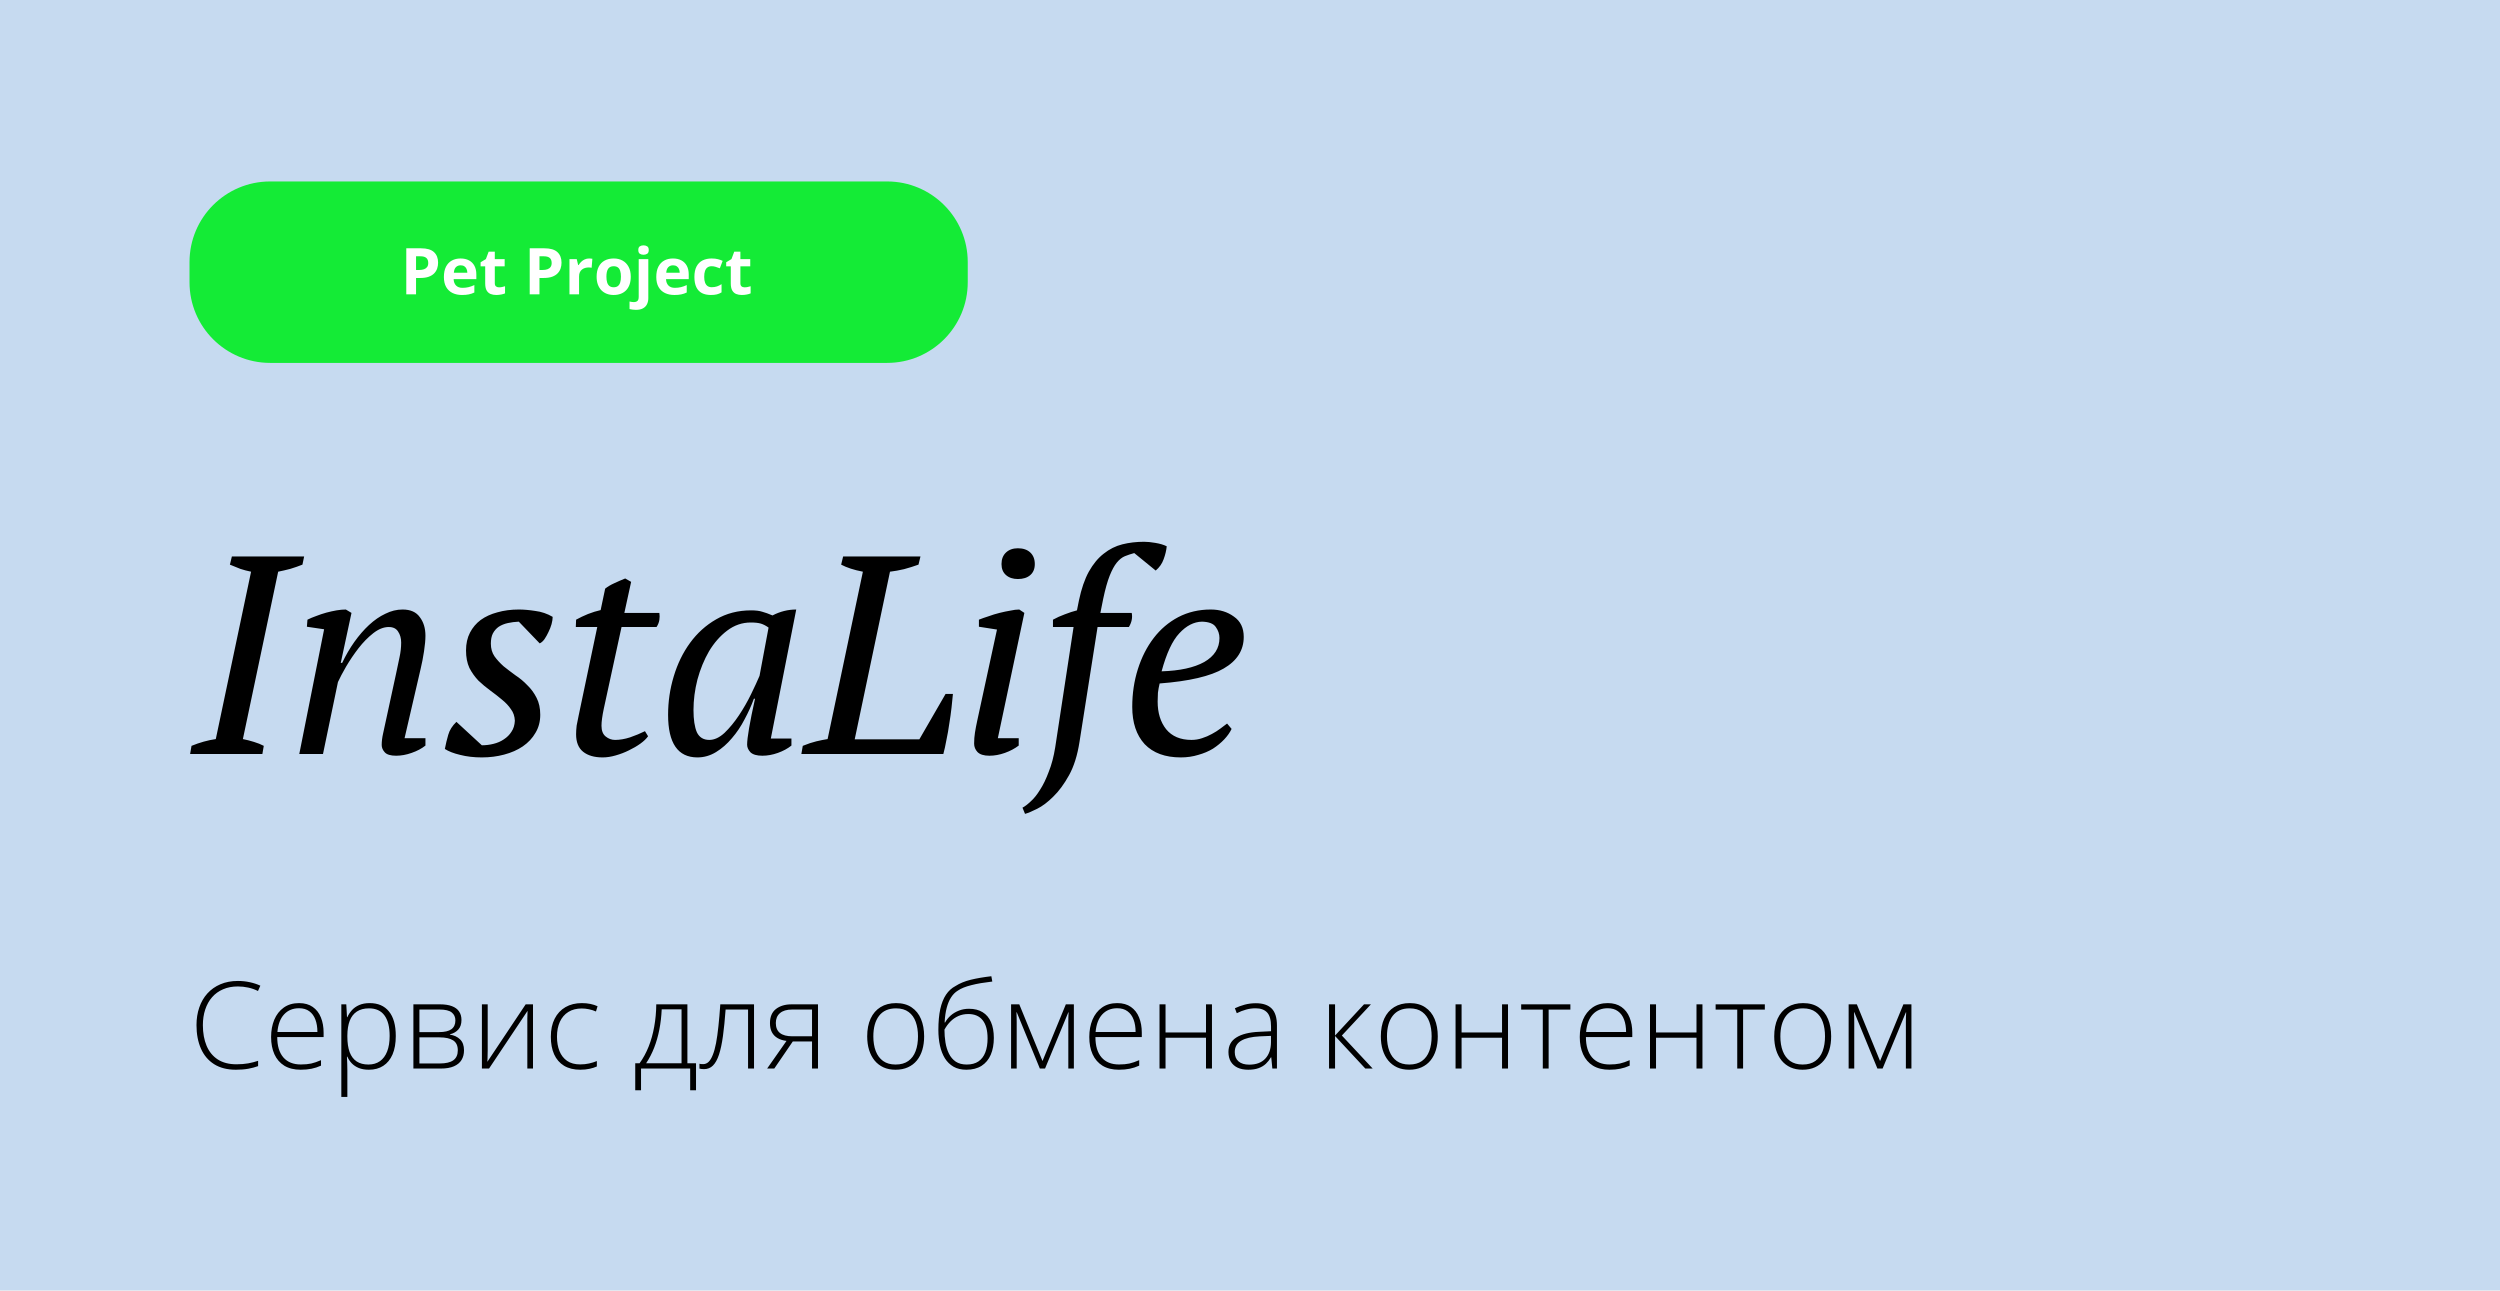
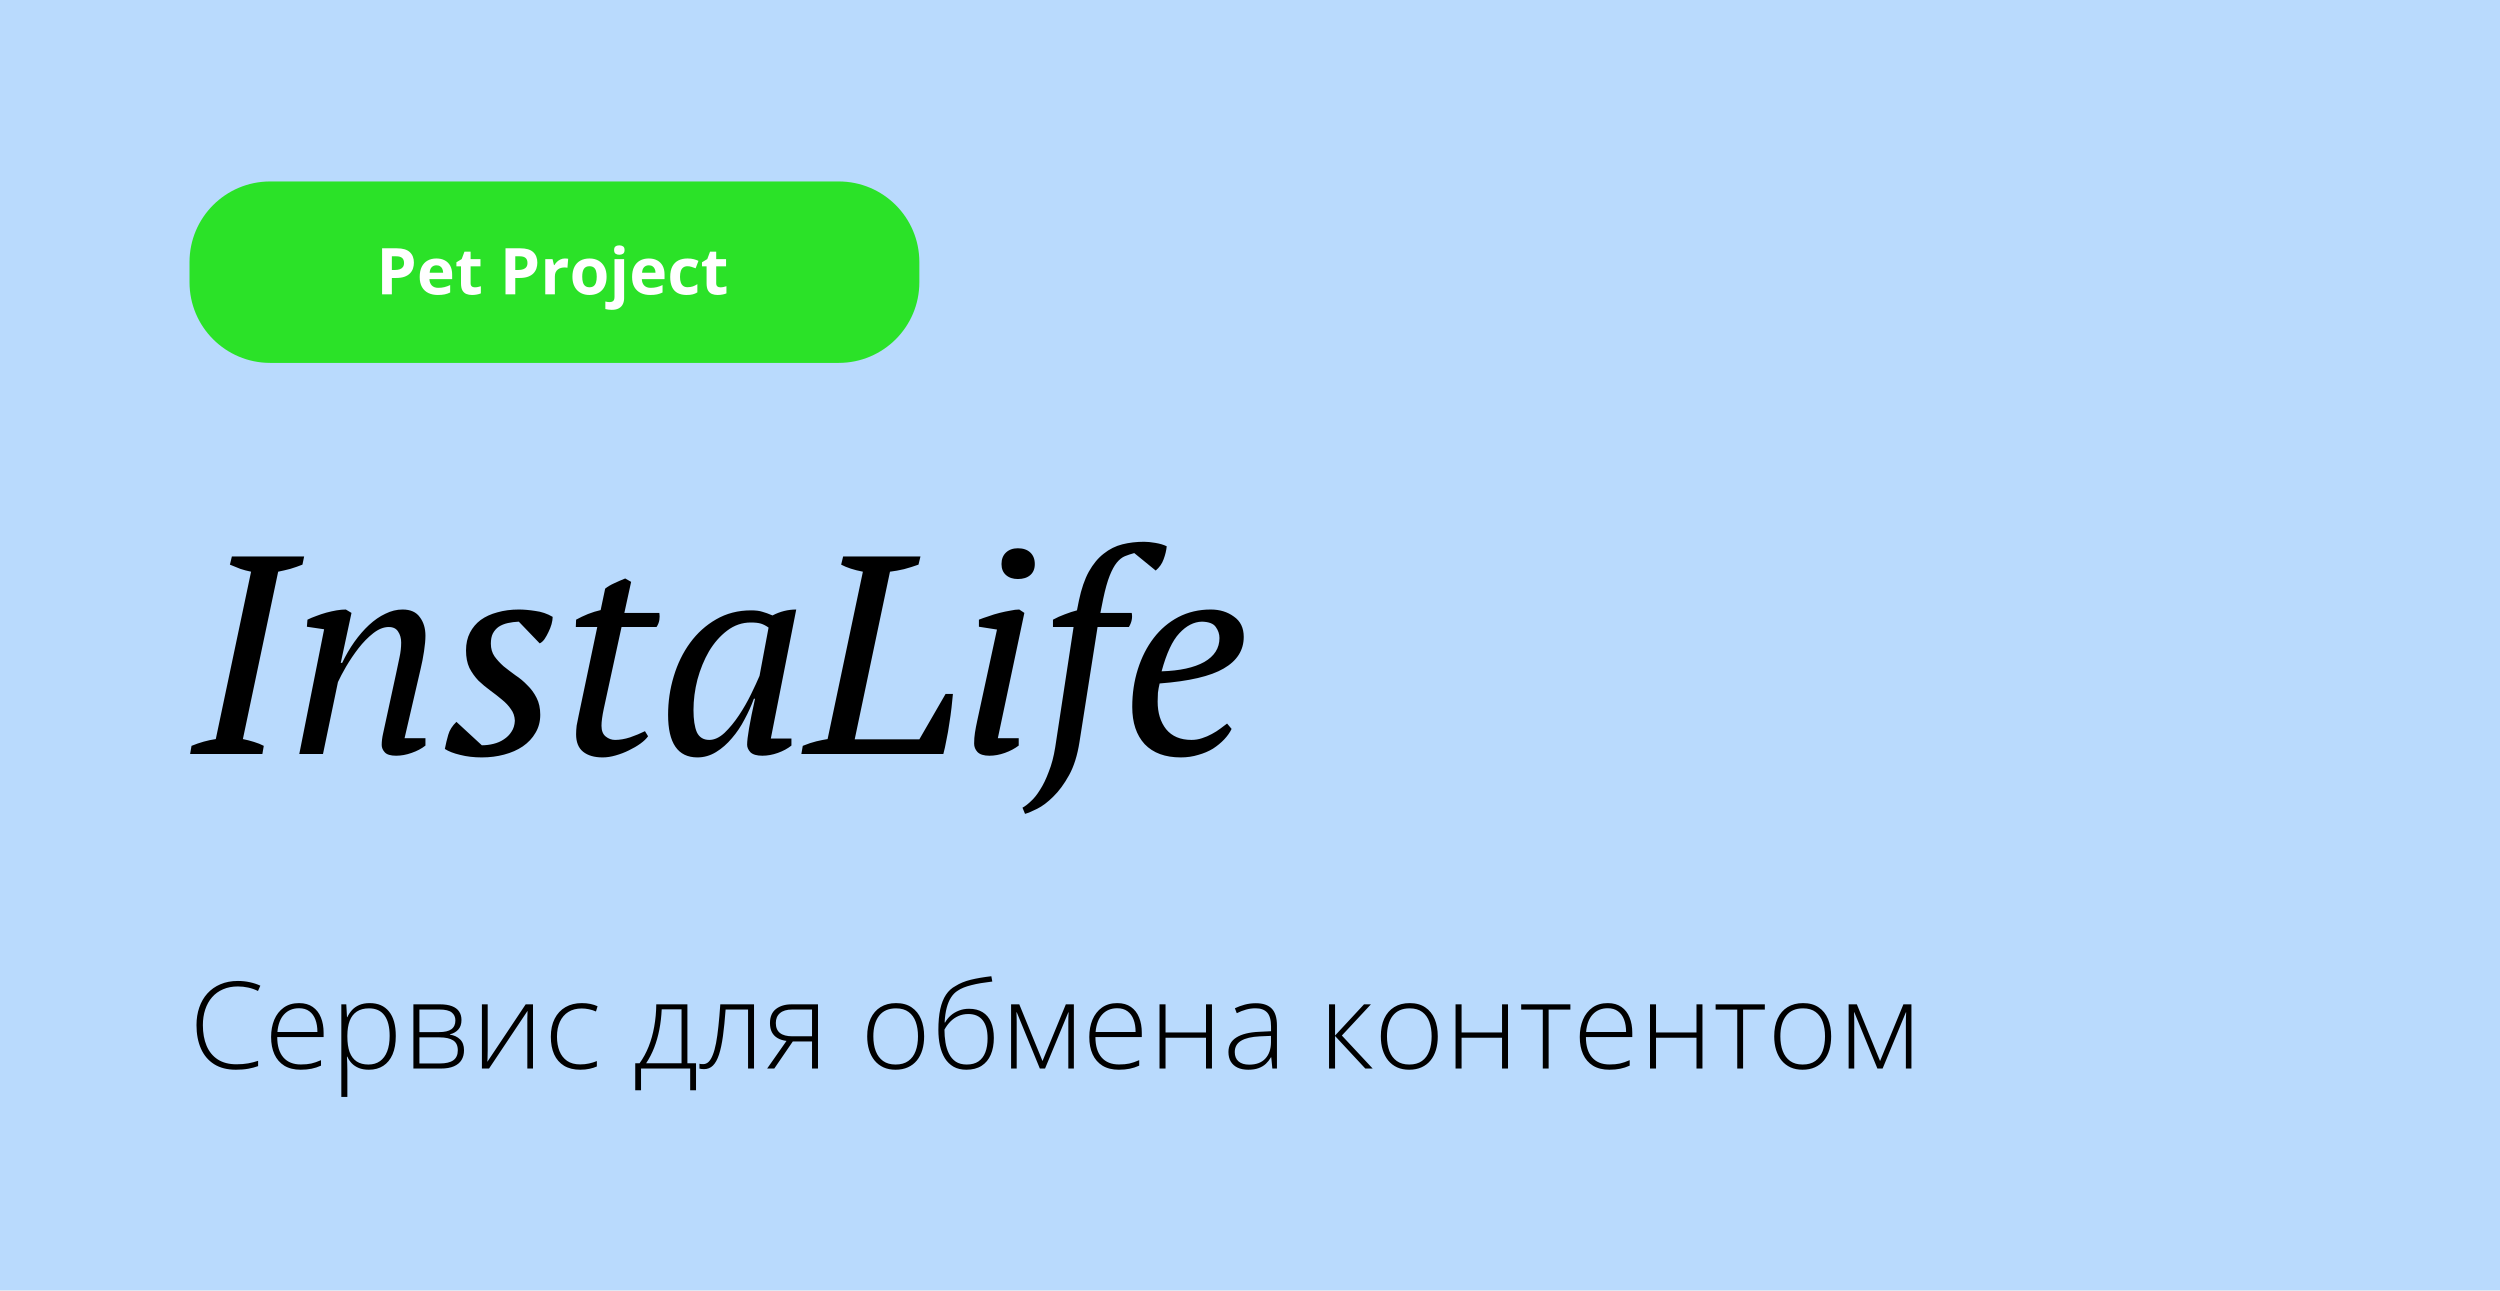
<svg xmlns="http://www.w3.org/2000/svg" width="620" height="320" viewBox="0 0 620 320" fill="none">
-   <rect width="620" height="320" fill="#4094EF" fill-opacity="0.24" />
+   <rect width="620" height="320" fill="#B9DAFD" />
  <path d="M65.066 187H47.146L47.496 184.97C49.549 184.13 51.556 183.57 53.516 183.29L62.266 141.78C61.333 141.593 60.446 141.36 59.606 141.08C58.766 140.753 57.903 140.403 57.016 140.03L57.506 138H75.426L75.006 140.03C74.073 140.403 73.069 140.753 71.996 141.08C70.922 141.36 69.919 141.593 68.986 141.78L60.236 183.29C61.169 183.477 62.079 183.71 62.966 183.99C63.899 184.27 64.716 184.597 65.416 184.97L65.066 187ZM98.23 167.05C98.557 165.603 98.837 164.273 99.07 163.06C99.35 161.8 99.49 160.563 99.49 159.35C99.49 158.277 99.233 157.367 98.72 156.62C98.253 155.873 97.483 155.5 96.41 155.5C95.15 155.5 93.867 156.013 92.56 157.04C91.253 158.067 90.04 159.303 88.92 160.75C87.8 162.197 86.773 163.713 85.84 165.3C84.953 166.84 84.277 168.123 83.81 169.15L80.1 187H74.22L80.38 156.06L76.11 155.43L76.25 153.68C76.903 153.353 77.627 153.05 78.42 152.77C79.26 152.443 80.1 152.163 80.94 151.93C81.827 151.697 82.667 151.51 83.46 151.37C84.3 151.23 85.07 151.16 85.77 151.16L87.17 152L84.51 164.39H84.86C85.747 162.523 86.75 160.797 87.87 159.21C89.037 157.577 90.25 156.177 91.51 155.01C92.817 153.797 94.17 152.863 95.57 152.21C96.97 151.51 98.393 151.16 99.84 151.16C101.8 151.16 103.223 151.79 104.11 153.05C105.043 154.263 105.51 155.803 105.51 157.67C105.51 158.697 105.393 159.98 105.16 161.52C104.927 163.06 104.647 164.507 104.32 165.86L100.33 183.08H105.51V184.9C104.577 185.647 103.433 186.253 102.08 186.72C100.773 187.187 99.49 187.42 98.23 187.42C96.877 187.42 95.943 187.14 95.43 186.58C94.917 186.02 94.66 185.413 94.66 184.76C94.66 183.873 94.777 182.917 95.01 181.89C95.243 180.817 95.477 179.743 95.71 178.67L98.23 167.05ZM127.683 178.74C127.636 177.62 127.31 176.663 126.703 175.87C126.143 175.03 125.396 174.237 124.463 173.49C123.576 172.743 122.62 171.997 121.593 171.25C120.566 170.503 119.586 169.687 118.653 168.8C117.766 167.867 117.02 166.817 116.413 165.65C115.853 164.437 115.573 162.99 115.573 161.31C115.573 159.63 115.9 158.16 116.553 156.9C117.206 155.64 118.093 154.59 119.213 153.75C120.38 152.91 121.756 152.28 123.343 151.86C124.976 151.393 126.75 151.16 128.663 151.16C129.876 151.16 131.23 151.277 132.723 151.51C134.263 151.697 135.71 152.187 137.063 152.98C137.063 153.493 136.97 154.1 136.783 154.8C136.596 155.453 136.34 156.107 136.013 156.76C135.733 157.367 135.406 157.95 135.033 158.51C134.66 159.023 134.263 159.373 133.843 159.56L128.663 154.17C127.683 154.217 126.773 154.333 125.933 154.52C125.093 154.707 124.346 155.01 123.693 155.43C123.086 155.85 122.596 156.41 122.223 157.11C121.896 157.763 121.733 158.603 121.733 159.63C121.733 160.843 122.036 161.893 122.643 162.78C123.25 163.62 123.996 164.437 124.883 165.23C125.816 165.977 126.796 166.723 127.823 167.47C128.896 168.17 129.876 168.987 130.763 169.92C131.696 170.807 132.466 171.857 133.073 173.07C133.68 174.237 133.983 175.637 133.983 177.27C133.983 178.95 133.586 180.443 132.793 181.75C132.046 183.057 130.996 184.177 129.643 185.11C128.336 185.997 126.796 186.673 125.023 187.14C123.296 187.607 121.453 187.84 119.493 187.84C117.533 187.84 115.736 187.63 114.103 187.21C112.516 186.837 111.256 186.347 110.323 185.74C110.556 184.527 110.836 183.36 111.163 182.24C111.49 181.073 112.166 180 113.193 179.02L119.493 184.83C120.473 184.83 121.43 184.713 122.363 184.48C123.343 184.247 124.206 183.873 124.953 183.36C125.746 182.847 126.376 182.217 126.843 181.47C127.356 180.723 127.636 179.813 127.683 178.74ZM142.871 153.68C143.804 153.167 144.784 152.7 145.811 152.28C146.884 151.86 147.934 151.533 148.961 151.3L150.081 145.98C150.734 145.467 151.481 145.023 152.321 144.65C153.207 144.23 154.117 143.833 155.051 143.46L156.521 144.3L154.841 152H163.521C163.614 152.56 163.614 153.143 163.521 153.75C163.427 154.357 163.194 154.94 162.821 155.5H154.141L149.731 175.8C149.544 176.687 149.404 177.48 149.311 178.18C149.217 178.833 149.171 179.44 149.171 180C149.171 181.213 149.521 182.1 150.221 182.66C150.921 183.22 151.691 183.5 152.531 183.5C153.697 183.5 154.934 183.29 156.241 182.87C157.594 182.403 158.831 181.89 159.951 181.33L160.721 182.59C160.301 183.197 159.671 183.803 158.831 184.41C157.991 185.017 157.034 185.577 155.961 186.09C154.934 186.603 153.837 187.023 152.671 187.35C151.551 187.677 150.477 187.84 149.451 187.84C147.397 187.84 145.787 187.373 144.621 186.44C143.454 185.507 142.871 184.06 142.871 182.1C142.871 181.447 142.917 180.723 143.011 179.93C143.151 179.137 143.314 178.32 143.501 177.48L148.121 155.5H142.801L142.871 153.68ZM175.905 183.5C177.165 183.5 178.425 182.917 179.685 181.75C180.945 180.537 182.135 179.09 183.255 177.41C184.375 175.73 185.378 173.98 186.265 172.16C187.151 170.34 187.851 168.823 188.365 167.61L190.605 155.64C189.951 155.173 189.321 154.847 188.715 154.66C188.108 154.473 187.268 154.38 186.195 154.38C184.048 154.38 182.088 155.057 180.315 156.41C178.588 157.717 177.095 159.42 175.835 161.52C174.621 163.62 173.665 165.953 172.965 168.52C172.311 171.087 171.985 173.607 171.985 176.08C171.985 178.46 172.265 180.303 172.825 181.61C173.431 182.87 174.458 183.5 175.905 183.5ZM186.965 173.28C186.358 174.96 185.588 176.663 184.655 178.39C183.768 180.117 182.718 181.68 181.505 183.08C180.338 184.48 179.031 185.623 177.585 186.51C176.138 187.397 174.598 187.84 172.965 187.84C168.111 187.84 165.685 184.317 165.685 177.27C165.685 174.003 166.151 170.83 167.085 167.75C168.018 164.623 169.371 161.847 171.145 159.42C172.918 156.993 175.065 155.057 177.585 153.61C180.151 152.117 183.045 151.37 186.265 151.37C187.431 151.37 188.365 151.487 189.065 151.72C189.765 151.907 190.605 152.21 191.585 152.63C193.451 151.65 195.411 151.16 197.465 151.16L191.165 183.15H196.275V184.9C195.341 185.647 194.221 186.253 192.915 186.72C191.608 187.187 190.325 187.42 189.065 187.42C187.711 187.42 186.731 187.14 186.125 186.58C185.565 185.973 185.285 185.343 185.285 184.69C185.285 183.85 185.448 182.473 185.775 180.56C186.101 178.647 186.591 176.22 187.245 173.28H186.965ZM209.096 138H228.276L227.786 140.03C226.619 140.45 225.429 140.823 224.216 141.15C223.049 141.43 221.882 141.64 220.716 141.78L211.966 183.36H227.996L234.506 172.09H236.326C236.232 173.07 236.116 174.213 235.976 175.52C235.836 176.78 235.649 178.11 235.416 179.51C235.229 180.863 234.996 182.193 234.716 183.5C234.482 184.807 234.226 185.973 233.946 187H198.736L199.086 184.97C200.346 184.457 201.466 184.083 202.446 183.85C203.426 183.617 204.359 183.43 205.246 183.29L213.996 141.78C211.802 141.36 210.006 140.777 208.606 140.03L209.096 138ZM242.772 155.43V153.68C243.472 153.4 244.265 153.12 245.152 152.84C246.038 152.513 246.948 152.233 247.882 152C248.815 151.767 249.702 151.58 250.542 151.44C251.382 151.253 252.128 151.16 252.782 151.16L254.042 152L247.462 183.08H252.642V184.9C251.662 185.647 250.518 186.253 249.212 186.72C247.905 187.187 246.622 187.42 245.362 187.42C244.008 187.42 243.028 187.117 242.422 186.51C241.862 185.903 241.582 185.203 241.582 184.41C241.582 183.477 241.652 182.567 241.792 181.68C241.932 180.793 242.118 179.813 242.352 178.74L247.252 156.13L242.772 155.43ZM248.372 139.89C248.372 138.677 248.745 137.72 249.492 137.02C250.238 136.32 251.218 135.97 252.432 135.97C253.738 135.97 254.765 136.32 255.512 137.02C256.258 137.72 256.632 138.677 256.632 139.89C256.632 141.057 256.258 141.967 255.512 142.62C254.765 143.273 253.738 143.6 252.432 143.6C251.218 143.6 250.238 143.273 249.492 142.62C248.745 141.967 248.372 141.057 248.372 139.89ZM266.246 155.5H261.136V153.68C262.069 153.167 263.049 152.723 264.076 152.35C265.149 151.93 266.152 151.603 267.086 151.37L267.576 148.92C268.182 146.027 268.999 143.647 270.026 141.78C271.099 139.867 272.336 138.373 273.736 137.3C275.136 136.18 276.676 135.41 278.356 134.99C280.036 134.57 281.832 134.36 283.746 134.36C284.539 134.36 285.472 134.453 286.546 134.64C287.666 134.827 288.599 135.107 289.346 135.48C289.252 136.507 288.996 137.58 288.576 138.7C288.202 139.773 287.549 140.707 286.616 141.5L281.296 137.16C280.456 137.393 279.686 137.65 278.986 137.93C278.286 138.21 277.609 138.747 276.956 139.54C276.349 140.287 275.766 141.36 275.206 142.76C274.646 144.16 274.109 146.073 273.596 148.5L272.896 152H280.666C280.899 153.167 280.666 154.333 279.966 155.5H272.196L267.716 183.99C267.202 187.303 266.339 190.057 265.126 192.25C263.912 194.443 262.606 196.217 261.206 197.57C259.852 198.923 258.522 199.927 257.216 200.58C255.909 201.233 254.906 201.653 254.206 201.84L253.576 200.3C254.136 200.02 254.812 199.507 255.606 198.76C256.399 198.06 257.169 197.103 257.916 195.89C258.709 194.677 259.432 193.183 260.086 191.41C260.786 189.683 261.322 187.653 261.696 185.32L266.246 155.5ZM305.437 180.77C305.017 181.657 304.41 182.52 303.617 183.36C302.824 184.2 301.89 184.97 300.817 185.67C299.744 186.323 298.53 186.837 297.177 187.21C295.824 187.63 294.377 187.84 292.837 187.84C288.964 187.84 285.977 186.743 283.877 184.55C281.824 182.31 280.797 179.23 280.797 175.31C280.797 171.997 281.264 168.87 282.197 165.93C283.13 162.99 284.437 160.423 286.117 158.23C287.797 156.037 289.827 154.31 292.207 153.05C294.634 151.79 297.317 151.16 300.257 151.16C302.497 151.16 304.41 151.743 305.997 152.91C307.63 154.03 308.447 155.71 308.447 157.95C308.447 161.263 306.79 163.877 303.477 165.79C300.21 167.703 294.914 168.94 287.587 169.5C287.4 170.293 287.26 171.063 287.167 171.81C287.12 172.557 287.097 173.28 287.097 173.98C287.097 176.78 287.797 179.067 289.197 180.84C290.644 182.613 292.744 183.5 295.497 183.5C296.384 183.5 297.247 183.36 298.087 183.08C298.974 182.8 299.79 182.45 300.537 182.03C301.33 181.61 302.03 181.167 302.637 180.7C303.29 180.233 303.85 179.813 304.317 179.44L305.437 180.77ZM298.087 154.17C296.08 154.217 294.214 155.173 292.487 157.04C290.76 158.86 289.29 162.01 288.077 166.49C292.604 166.35 296.127 165.58 298.647 164.18C301.167 162.733 302.427 160.75 302.427 158.23C302.427 157.25 302.124 156.34 301.517 155.5C300.957 154.66 299.814 154.217 298.087 154.17Z" fill="black" />
  <path d="M58.985 244.639C57.618 244.639 56.398 244.873 55.323 245.342C54.249 245.801 53.341 246.455 52.599 247.305C51.856 248.154 51.29 249.17 50.899 250.352C50.509 251.523 50.313 252.817 50.313 254.233C50.313 256.187 50.621 257.896 51.236 259.36C51.852 260.815 52.774 261.943 54.005 262.744C55.245 263.545 56.788 263.945 58.634 263.945C59.708 263.945 60.685 263.867 61.563 263.711C62.442 263.545 63.258 263.335 64.01 263.081V264.399C63.297 264.663 62.491 264.878 61.593 265.044C60.704 265.21 59.669 265.293 58.487 265.293C56.349 265.293 54.552 264.834 53.097 263.916C51.651 262.998 50.562 261.709 49.83 260.049C49.098 258.389 48.731 256.45 48.731 254.233C48.731 252.642 48.961 251.182 49.42 249.854C49.879 248.516 50.548 247.358 51.427 246.382C52.315 245.396 53.395 244.634 54.664 244.097C55.934 243.55 57.379 243.276 59 243.276C60.025 243.276 61.002 243.379 61.93 243.584C62.867 243.779 63.746 244.067 64.566 244.448L63.98 245.767C63.19 245.376 62.379 245.093 61.549 244.917C60.719 244.731 59.864 244.639 58.985 244.639ZM74.176 248.77C75.533 248.77 76.661 249.087 77.56 249.722C78.468 250.356 79.142 251.226 79.581 252.329C80.03 253.433 80.255 254.697 80.255 256.123V257.192H68.756C68.756 259.38 69.259 261.06 70.265 262.231C71.28 263.403 72.731 263.989 74.615 263.989C75.602 263.989 76.456 263.911 77.179 263.755C77.911 263.589 78.722 263.311 79.61 262.92V264.282C78.829 264.634 78.048 264.888 77.267 265.044C76.485 265.21 75.587 265.293 74.571 265.293C72.96 265.293 71.607 264.961 70.514 264.297C69.43 263.623 68.609 262.676 68.053 261.455C67.506 260.234 67.232 258.809 67.232 257.178C67.232 255.586 67.496 254.155 68.023 252.886C68.561 251.616 69.342 250.615 70.367 249.883C71.402 249.141 72.672 248.77 74.176 248.77ZM74.161 250.044C72.638 250.044 71.402 250.552 70.455 251.567C69.518 252.573 68.966 254.028 68.8 255.933H78.717C78.717 254.771 78.551 253.745 78.219 252.856C77.887 251.968 77.384 251.279 76.71 250.791C76.046 250.293 75.196 250.044 74.161 250.044ZM91.695 248.77C93.746 248.77 95.333 249.458 96.456 250.835C97.589 252.212 98.155 254.243 98.155 256.929C98.155 258.726 97.887 260.249 97.35 261.499C96.812 262.739 96.046 263.682 95.05 264.326C94.064 264.971 92.877 265.293 91.49 265.293C90.533 265.293 89.698 265.151 88.985 264.868C88.282 264.575 87.696 264.185 87.228 263.696C86.759 263.198 86.397 262.651 86.144 262.056H86.041C86.07 262.612 86.095 263.193 86.114 263.799C86.134 264.404 86.144 264.976 86.144 265.513V272.046H84.649V249.077H85.88L86.056 252.256H86.144C86.407 251.65 86.778 251.079 87.257 250.542C87.735 250.005 88.341 249.575 89.073 249.253C89.806 248.931 90.68 248.77 91.695 248.77ZM91.505 250.073C90.304 250.073 89.303 250.337 88.502 250.864C87.711 251.382 87.12 252.144 86.73 253.149C86.349 254.146 86.153 255.366 86.144 256.812V257.061C86.144 258.613 86.334 259.907 86.715 260.942C87.106 261.968 87.686 262.734 88.458 263.242C89.239 263.75 90.206 264.004 91.358 264.004C92.491 264.004 93.448 263.726 94.23 263.169C95.011 262.612 95.606 261.807 96.017 260.752C96.427 259.697 96.632 258.418 96.632 256.914C96.632 254.678 96.202 252.979 95.343 251.816C94.493 250.654 93.214 250.073 91.505 250.073ZM114.444 252.959C114.444 253.965 114.181 254.756 113.653 255.332C113.136 255.908 112.447 256.299 111.588 256.504V256.592C112.633 256.748 113.473 257.144 114.107 257.778C114.752 258.403 115.074 259.302 115.074 260.474C115.074 261.401 114.869 262.202 114.459 262.876C114.049 263.55 113.419 264.072 112.569 264.443C111.729 264.814 110.65 265 109.332 265H102.521V249.077H109.156C110.328 249.077 111.305 249.229 112.086 249.531C112.867 249.824 113.453 250.259 113.844 250.835C114.244 251.401 114.444 252.109 114.444 252.959ZM113.536 260.474C113.536 259.331 113.15 258.511 112.379 258.013C111.607 257.515 110.475 257.266 108.98 257.266H104.015V263.74H109.068C110.562 263.74 111.681 263.477 112.423 262.949C113.165 262.412 113.536 261.587 113.536 260.474ZM112.936 253.076C112.936 252.236 112.638 251.577 112.042 251.099C111.446 250.61 110.436 250.366 109.01 250.366H104.015V255.962H108.863C110.27 255.962 111.3 255.723 111.954 255.244C112.608 254.756 112.936 254.033 112.936 253.076ZM120.948 249.077V260.518C120.948 260.742 120.943 260.972 120.934 261.206C120.934 261.44 120.929 261.68 120.919 261.924C120.919 262.168 120.914 262.407 120.904 262.642C120.895 262.876 120.88 263.105 120.86 263.33L130.367 249.077H132.184V265H130.777V253.457C130.777 253.164 130.777 252.861 130.777 252.549C130.787 252.227 130.797 251.909 130.807 251.597C130.816 251.274 130.826 250.972 130.836 250.688L121.285 265H119.513V249.077H120.948ZM143.902 265.293C142.32 265.293 140.982 264.966 139.889 264.312C138.805 263.647 137.984 262.705 137.428 261.484C136.881 260.254 136.607 258.799 136.607 257.119C136.607 255.371 136.925 253.877 137.56 252.637C138.194 251.387 139.088 250.43 140.24 249.766C141.393 249.102 142.745 248.77 144.298 248.77C145.06 248.77 145.768 248.838 146.422 248.975C147.076 249.111 147.667 249.302 148.194 249.546L147.799 250.85C147.252 250.605 146.671 250.42 146.056 250.293C145.44 250.166 144.85 250.103 144.283 250.103C142.975 250.103 141.861 250.391 140.943 250.967C140.035 251.533 139.337 252.344 138.849 253.398C138.37 254.443 138.131 255.679 138.131 257.104C138.131 258.442 138.336 259.629 138.746 260.664C139.156 261.689 139.786 262.5 140.636 263.096C141.485 263.682 142.574 263.975 143.902 263.975C144.674 263.975 145.406 263.896 146.1 263.74C146.803 263.584 147.442 263.384 148.019 263.14V264.487C147.501 264.722 146.9 264.912 146.217 265.059C145.543 265.215 144.771 265.293 143.902 265.293ZM170.475 249.077V263.696H172.613V270.391H171.163V265H158.976V270.391H157.54V263.696H158.609C159.508 262.456 160.26 261.074 160.865 259.551C161.471 258.027 161.93 256.387 162.242 254.629C162.564 252.861 162.735 251.011 162.755 249.077H170.475ZM169.024 250.322H164.103C164.024 252.07 163.829 253.745 163.517 255.347C163.204 256.938 162.774 258.438 162.228 259.844C161.681 261.24 161.017 262.524 160.235 263.696H169.024V250.322ZM186.998 265H185.519V250.366H179.952C179.767 252.876 179.547 255.063 179.293 256.929C179.039 258.784 178.712 260.322 178.312 261.543C177.911 262.754 177.413 263.657 176.817 264.253C176.222 264.849 175.484 265.146 174.605 265.146C174.352 265.146 174.127 265.132 173.932 265.103C173.736 265.083 173.58 265.054 173.463 265.015V263.813C173.58 263.843 173.712 263.867 173.858 263.887C174.005 263.896 174.186 263.901 174.4 263.901C174.898 263.901 175.343 263.716 175.733 263.345C176.124 262.964 176.471 262.388 176.773 261.616C177.086 260.845 177.354 259.873 177.579 258.701C177.804 257.52 177.999 256.128 178.165 254.526C178.341 252.925 178.497 251.108 178.634 249.077H186.998V265ZM192.022 265H190.25L195.055 258.145C194.186 258.037 193.443 257.803 192.828 257.441C192.213 257.08 191.744 256.592 191.422 255.977C191.109 255.361 190.953 254.614 190.953 253.735C190.953 252.173 191.446 251.006 192.433 250.234C193.429 249.463 194.713 249.077 196.285 249.077H202.862V265H201.383V258.291H196.607L192.022 265ZM192.403 253.706C192.403 254.81 192.745 255.635 193.429 256.182C194.112 256.729 195.143 257.002 196.52 257.002H201.383V250.366H196.446C195.118 250.366 194.112 250.664 193.429 251.26C192.745 251.846 192.403 252.661 192.403 253.706ZM229.186 257.017C229.186 258.247 229.034 259.37 228.731 260.386C228.429 261.392 227.979 262.261 227.384 262.993C226.788 263.726 226.046 264.292 225.157 264.692C224.278 265.093 223.253 265.293 222.081 265.293C220.968 265.293 219.977 265.098 219.107 264.707C218.238 264.307 217.501 263.74 216.896 263.008C216.3 262.275 215.846 261.406 215.533 260.4C215.221 259.385 215.064 258.257 215.064 257.017C215.064 255.308 215.348 253.838 215.914 252.607C216.49 251.367 217.311 250.42 218.375 249.766C219.449 249.102 220.733 248.77 222.228 248.77C223.771 248.77 225.055 249.121 226.08 249.824C227.115 250.518 227.892 251.484 228.409 252.725C228.927 253.965 229.186 255.396 229.186 257.017ZM216.588 257.017C216.588 258.413 216.788 259.634 217.188 260.679C217.589 261.724 218.194 262.539 219.005 263.125C219.825 263.711 220.86 264.004 222.11 264.004C223.39 264.004 224.439 263.711 225.26 263.125C226.08 262.539 226.686 261.719 227.076 260.664C227.467 259.609 227.662 258.394 227.662 257.017C227.662 255.679 227.477 254.487 227.105 253.442C226.734 252.397 226.148 251.577 225.348 250.981C224.547 250.376 223.502 250.073 222.213 250.073C220.367 250.073 218.966 250.688 218.009 251.919C217.062 253.149 216.588 254.849 216.588 257.017ZM232.716 255.435C232.716 253.433 232.872 251.709 233.185 250.264C233.507 248.818 233.98 247.627 234.605 246.689C235.24 245.742 236.026 245.024 236.964 244.536C238.009 243.862 239.264 243.345 240.729 242.983C242.203 242.622 243.912 242.329 245.855 242.104L246.09 243.423C245.074 243.54 244.132 243.672 243.263 243.818C242.403 243.965 241.617 244.131 240.904 244.316C240.191 244.492 239.552 244.692 238.985 244.917C238.429 245.142 237.945 245.396 237.535 245.679C236.891 246.069 236.339 246.621 235.88 247.334C235.421 248.037 235.055 248.906 234.781 249.941C234.508 250.977 234.337 252.188 234.269 253.574H234.386C234.747 252.92 235.216 252.339 235.792 251.831C236.378 251.323 237.052 250.923 237.813 250.63C238.575 250.327 239.41 250.176 240.318 250.176C241.656 250.176 242.779 250.459 243.688 251.025C244.605 251.582 245.299 252.402 245.768 253.486C246.236 254.561 246.471 255.869 246.471 257.412C246.471 258.994 246.217 260.381 245.709 261.572C245.201 262.754 244.439 263.672 243.424 264.326C242.418 264.971 241.158 265.293 239.645 265.293C238.414 265.293 237.359 265.044 236.48 264.546C235.602 264.038 234.884 263.34 234.327 262.451C233.78 261.553 233.375 260.508 233.111 259.316C232.848 258.115 232.716 256.821 232.716 255.435ZM239.762 264.004C240.934 264.004 241.9 263.745 242.662 263.228C243.424 262.7 243.99 261.953 244.361 260.986C244.732 260.01 244.918 258.853 244.918 257.515C244.918 255.532 244.513 254.033 243.702 253.018C242.892 251.992 241.705 251.479 240.143 251.479C239.234 251.479 238.409 251.646 237.667 251.978C236.925 252.31 236.266 252.769 235.689 253.354C235.123 253.931 234.635 254.595 234.225 255.347C234.225 256.431 234.308 257.49 234.474 258.525C234.64 259.551 234.928 260.479 235.338 261.309C235.748 262.139 236.31 262.798 237.022 263.286C237.745 263.765 238.658 264.004 239.762 264.004ZM266.319 249.077V265H264.942V253.545C264.942 253.115 264.947 252.705 264.957 252.314C264.977 251.924 264.996 251.504 265.016 251.055H264.942L259.171 265H257.882L252.154 251.04H252.081C252.101 251.489 252.115 251.914 252.125 252.314C252.135 252.705 252.14 253.145 252.14 253.633V265H250.748V249.077H252.784L258.541 263.14L264.327 249.077H266.319ZM277.086 248.77C278.443 248.77 279.571 249.087 280.47 249.722C281.378 250.356 282.052 251.226 282.491 252.329C282.94 253.433 283.165 254.697 283.165 256.123V257.192H271.666C271.666 259.38 272.169 261.06 273.175 262.231C274.19 263.403 275.641 263.989 277.525 263.989C278.512 263.989 279.366 263.911 280.089 263.755C280.821 263.589 281.632 263.311 282.521 262.92V264.282C281.739 264.634 280.958 264.888 280.177 265.044C279.396 265.21 278.497 265.293 277.481 265.293C275.87 265.293 274.518 264.961 273.424 264.297C272.34 263.623 271.52 262.676 270.963 261.455C270.416 260.234 270.143 258.809 270.143 257.178C270.143 255.586 270.406 254.155 270.934 252.886C271.471 251.616 272.252 250.615 273.277 249.883C274.312 249.141 275.582 248.77 277.086 248.77ZM277.071 250.044C275.548 250.044 274.312 250.552 273.365 251.567C272.428 252.573 271.876 254.028 271.71 255.933H281.627C281.627 254.771 281.461 253.745 281.129 252.856C280.797 251.968 280.294 251.279 279.62 250.791C278.956 250.293 278.106 250.044 277.071 250.044ZM289.054 249.077V256.05H299.088V249.077H300.567V265H299.088V257.354H289.054V265H287.56V249.077H289.054ZM311.451 248.799C313.199 248.799 314.508 249.238 315.377 250.117C316.246 250.996 316.681 252.397 316.681 254.321V265H315.538L315.274 262.217H315.187C314.845 262.812 314.43 263.345 313.941 263.813C313.453 264.272 312.853 264.634 312.14 264.897C311.437 265.161 310.577 265.293 309.562 265.293C308.536 265.293 307.657 265.122 306.925 264.78C306.202 264.438 305.641 263.94 305.24 263.286C304.85 262.632 304.654 261.836 304.654 260.898C304.654 259.316 305.309 258.115 306.617 257.295C307.926 256.465 309.806 255.996 312.257 255.889L315.216 255.742V254.585C315.216 252.954 314.894 251.792 314.249 251.099C313.604 250.405 312.652 250.059 311.393 250.059C310.572 250.059 309.781 250.166 309.02 250.381C308.268 250.586 307.501 250.884 306.72 251.274L306.251 250.044C307.013 249.683 307.828 249.385 308.697 249.15C309.576 248.916 310.494 248.799 311.451 248.799ZM315.201 256.899L312.418 257.017C310.396 257.114 308.858 257.476 307.804 258.101C306.749 258.726 306.222 259.663 306.222 260.913C306.222 261.919 306.534 262.69 307.159 263.228C307.794 263.765 308.673 264.033 309.796 264.033C311.544 264.033 312.877 263.535 313.795 262.539C314.723 261.543 315.191 260.186 315.201 258.467V256.899ZM338.272 249.077H339.986L332.779 256.812L340.426 265H338.595L331.095 256.929V265H329.601V249.077H331.095V256.812L338.272 249.077ZM356.568 257.017C356.568 258.247 356.417 259.37 356.114 260.386C355.812 261.392 355.362 262.261 354.767 262.993C354.171 263.726 353.429 264.292 352.54 264.692C351.661 265.093 350.636 265.293 349.464 265.293C348.351 265.293 347.359 265.098 346.49 264.707C345.621 264.307 344.884 263.74 344.278 263.008C343.683 262.275 343.229 261.406 342.916 260.4C342.604 259.385 342.447 258.257 342.447 257.017C342.447 255.308 342.73 253.838 343.297 252.607C343.873 251.367 344.693 250.42 345.758 249.766C346.832 249.102 348.116 248.77 349.61 248.77C351.153 248.77 352.438 249.121 353.463 249.824C354.498 250.518 355.274 251.484 355.792 252.725C356.31 253.965 356.568 255.396 356.568 257.017ZM343.971 257.017C343.971 258.413 344.171 259.634 344.571 260.679C344.972 261.724 345.577 262.539 346.388 263.125C347.208 263.711 348.243 264.004 349.493 264.004C350.772 264.004 351.822 263.711 352.643 263.125C353.463 262.539 354.068 261.719 354.459 260.664C354.85 259.609 355.045 258.394 355.045 257.017C355.045 255.679 354.859 254.487 354.488 253.442C354.117 252.397 353.531 251.577 352.73 250.981C351.93 250.376 350.885 250.073 349.596 250.073C347.75 250.073 346.349 250.688 345.392 251.919C344.444 253.149 343.971 254.849 343.971 257.017ZM362.472 249.077V256.05H372.506V249.077H373.985V265H372.506V257.354H362.472V265H360.978V249.077H362.472ZM389.454 250.381H384.063V265H382.613V250.381H377.252V249.077H389.454V250.381ZM398.727 248.77C400.084 248.77 401.212 249.087 402.11 249.722C403.019 250.356 403.692 251.226 404.132 252.329C404.581 253.433 404.806 254.697 404.806 256.123V257.192H393.307C393.307 259.38 393.81 261.06 394.815 262.231C395.831 263.403 397.281 263.989 399.166 263.989C400.152 263.989 401.007 263.911 401.729 263.755C402.462 263.589 403.272 263.311 404.161 262.92V264.282C403.38 264.634 402.599 264.888 401.817 265.044C401.036 265.21 400.138 265.293 399.122 265.293C397.511 265.293 396.158 264.961 395.064 264.297C393.98 263.623 393.16 262.676 392.604 261.455C392.057 260.234 391.783 258.809 391.783 257.178C391.783 255.586 392.047 254.155 392.574 252.886C393.111 251.616 393.893 250.615 394.918 249.883C395.953 249.141 397.223 248.77 398.727 248.77ZM398.712 250.044C397.188 250.044 395.953 250.552 395.006 251.567C394.068 252.573 393.517 254.028 393.351 255.933H403.268C403.268 254.771 403.102 253.745 402.77 252.856C402.438 251.968 401.935 251.279 401.261 250.791C400.597 250.293 399.747 250.044 398.712 250.044ZM410.694 249.077V256.05H420.729V249.077H422.208V265H420.729V257.354H410.694V265H409.2V249.077H410.694ZM437.677 250.381H432.286V265H430.836V250.381H425.475V249.077H437.677V250.381ZM454.127 257.017C454.127 258.247 453.976 259.37 453.673 260.386C453.37 261.392 452.921 262.261 452.325 262.993C451.729 263.726 450.987 264.292 450.099 264.692C449.22 265.093 448.194 265.293 447.022 265.293C445.909 265.293 444.918 265.098 444.049 264.707C443.18 264.307 442.442 263.74 441.837 263.008C441.241 262.275 440.787 261.406 440.475 260.4C440.162 259.385 440.006 258.257 440.006 257.017C440.006 255.308 440.289 253.838 440.855 252.607C441.432 251.367 442.252 250.42 443.316 249.766C444.391 249.102 445.675 248.77 447.169 248.77C448.712 248.77 449.996 249.121 451.021 249.824C452.057 250.518 452.833 251.484 453.351 252.725C453.868 253.965 454.127 255.396 454.127 257.017ZM441.529 257.017C441.529 258.413 441.729 259.634 442.13 260.679C442.53 261.724 443.136 262.539 443.946 263.125C444.767 263.711 445.802 264.004 447.052 264.004C448.331 264.004 449.381 263.711 450.201 263.125C451.021 262.539 451.627 261.719 452.018 260.664C452.408 259.609 452.604 258.394 452.604 257.017C452.604 255.679 452.418 254.487 452.047 253.442C451.676 252.397 451.09 251.577 450.289 250.981C449.488 250.376 448.443 250.073 447.154 250.073C445.309 250.073 443.907 250.688 442.95 251.919C442.003 253.149 441.529 254.849 441.529 257.017ZM474.034 249.077V265H472.657V253.545C472.657 253.115 472.662 252.705 472.672 252.314C472.691 251.924 472.711 251.504 472.73 251.055H472.657L466.886 265H465.597L459.869 251.04H459.796C459.815 251.489 459.83 251.914 459.84 252.314C459.85 252.705 459.854 253.145 459.854 253.633V265H458.463V249.077H460.499L466.256 263.14L472.042 249.077H474.034Z" fill="black" />
-   <rect x="47" y="45" width="193" height="45" rx="20" fill="#14EB36" />
-   <path d="M104.406 61.578C105.88 61.578 106.956 61.896 107.633 62.531C108.31 63.161 108.648 64.031 108.648 65.141C108.648 65.641 108.573 66.12 108.422 66.578C108.271 67.031 108.023 67.435 107.68 67.789C107.341 68.143 106.888 68.424 106.32 68.633C105.753 68.836 105.052 68.938 104.219 68.938H103.18V73H100.758V61.578H104.406ZM104.281 63.562H103.18V66.953H103.977C104.43 66.953 104.823 66.893 105.156 66.773C105.49 66.654 105.747 66.466 105.93 66.211C106.112 65.956 106.203 65.628 106.203 65.227C106.203 64.664 106.047 64.247 105.734 63.977C105.422 63.7 104.938 63.562 104.281 63.562ZM114.219 64.102C115.026 64.102 115.721 64.258 116.305 64.57C116.888 64.878 117.339 65.326 117.656 65.914C117.974 66.503 118.133 67.221 118.133 68.07V69.227H112.5C112.526 69.898 112.727 70.427 113.102 70.812C113.482 71.193 114.008 71.383 114.68 71.383C115.237 71.383 115.747 71.326 116.211 71.211C116.674 71.096 117.151 70.924 117.641 70.695V72.539C117.208 72.753 116.755 72.909 116.281 73.008C115.812 73.107 115.242 73.156 114.57 73.156C113.695 73.156 112.919 72.995 112.242 72.672C111.57 72.349 111.042 71.857 110.656 71.195C110.276 70.534 110.086 69.701 110.086 68.695C110.086 67.674 110.258 66.826 110.602 66.148C110.951 65.466 111.435 64.956 112.055 64.617C112.674 64.273 113.396 64.102 114.219 64.102ZM114.234 65.797C113.771 65.797 113.385 65.945 113.078 66.242C112.776 66.539 112.602 67.005 112.555 67.641H115.898C115.893 67.287 115.828 66.971 115.703 66.695C115.583 66.419 115.401 66.201 115.156 66.039C114.917 65.878 114.609 65.797 114.234 65.797ZM123.75 71.258C124.01 71.258 124.263 71.232 124.508 71.18C124.758 71.128 125.005 71.062 125.25 70.984V72.758C124.995 72.872 124.677 72.966 124.297 73.039C123.922 73.117 123.51 73.156 123.062 73.156C122.542 73.156 122.073 73.073 121.656 72.906C121.245 72.734 120.919 72.44 120.68 72.023C120.445 71.602 120.328 71.016 120.328 70.266V66.055H119.188V65.047L120.5 64.25L121.188 62.406H122.711V64.266H125.156V66.055H122.711V70.266C122.711 70.599 122.805 70.849 122.992 71.016C123.185 71.177 123.438 71.258 123.75 71.258ZM135.016 61.578C136.49 61.578 137.565 61.896 138.242 62.531C138.919 63.161 139.258 64.031 139.258 65.141C139.258 65.641 139.182 66.12 139.031 66.578C138.88 67.031 138.633 67.435 138.289 67.789C137.951 68.143 137.497 68.424 136.93 68.633C136.362 68.836 135.661 68.938 134.828 68.938H133.789V73H131.367V61.578H135.016ZM134.891 63.562H133.789V66.953H134.586C135.039 66.953 135.432 66.893 135.766 66.773C136.099 66.654 136.357 66.466 136.539 66.211C136.721 65.956 136.812 65.628 136.812 65.227C136.812 64.664 136.656 64.247 136.344 63.977C136.031 63.7 135.547 63.562 134.891 63.562ZM146.102 64.102C146.221 64.102 146.359 64.109 146.516 64.125C146.677 64.135 146.807 64.151 146.906 64.172L146.727 66.406C146.648 66.38 146.536 66.362 146.391 66.352C146.25 66.336 146.128 66.328 146.023 66.328C145.716 66.328 145.417 66.367 145.125 66.445C144.839 66.523 144.581 66.651 144.352 66.828C144.122 67 143.94 67.229 143.805 67.516C143.674 67.797 143.609 68.143 143.609 68.555V73H141.227V64.266H143.031L143.383 65.734H143.5C143.672 65.438 143.885 65.167 144.141 64.922C144.401 64.672 144.695 64.474 145.023 64.328C145.357 64.177 145.716 64.102 146.102 64.102ZM156.43 68.617C156.43 69.346 156.331 69.992 156.133 70.555C155.94 71.117 155.656 71.594 155.281 71.984C154.911 72.37 154.464 72.662 153.938 72.859C153.417 73.057 152.828 73.156 152.172 73.156C151.557 73.156 150.992 73.057 150.477 72.859C149.966 72.662 149.521 72.37 149.141 71.984C148.766 71.594 148.474 71.117 148.266 70.555C148.062 69.992 147.961 69.346 147.961 68.617C147.961 67.648 148.133 66.828 148.477 66.156C148.82 65.484 149.31 64.974 149.945 64.625C150.581 64.276 151.339 64.102 152.219 64.102C153.036 64.102 153.76 64.276 154.391 64.625C155.026 64.974 155.523 65.484 155.883 66.156C156.247 66.828 156.43 67.648 156.43 68.617ZM150.391 68.617C150.391 69.19 150.453 69.672 150.578 70.062C150.703 70.453 150.898 70.747 151.164 70.945C151.43 71.143 151.776 71.242 152.203 71.242C152.625 71.242 152.966 71.143 153.227 70.945C153.492 70.747 153.685 70.453 153.805 70.062C153.93 69.672 153.992 69.19 153.992 68.617C153.992 68.039 153.93 67.56 153.805 67.18C153.685 66.794 153.492 66.505 153.227 66.312C152.961 66.12 152.615 66.023 152.188 66.023C151.557 66.023 151.099 66.24 150.812 66.672C150.531 67.104 150.391 67.753 150.391 68.617ZM157.695 76.844C157.424 76.844 157.143 76.823 156.852 76.781C156.56 76.745 156.318 76.701 156.125 76.648V74.773C156.318 74.826 156.5 74.862 156.672 74.883C156.839 74.909 157.029 74.922 157.242 74.922C157.565 74.922 157.839 74.831 158.062 74.648C158.286 74.471 158.398 74.12 158.398 73.594V64.266H160.781V73.945C160.781 74.477 160.68 74.961 160.477 75.398C160.273 75.841 159.945 76.193 159.492 76.453C159.039 76.713 158.44 76.844 157.695 76.844ZM158.297 62.008C158.297 61.56 158.422 61.255 158.672 61.094C158.927 60.927 159.234 60.844 159.594 60.844C159.948 60.844 160.253 60.927 160.508 61.094C160.763 61.255 160.891 61.56 160.891 62.008C160.891 62.45 160.763 62.758 160.508 62.93C160.253 63.096 159.948 63.18 159.594 63.18C159.234 63.18 158.927 63.096 158.672 62.93C158.422 62.758 158.297 62.45 158.297 62.008ZM166.891 64.102C167.698 64.102 168.393 64.258 168.977 64.57C169.56 64.878 170.01 65.326 170.328 65.914C170.646 66.503 170.805 67.221 170.805 68.07V69.227H165.172C165.198 69.898 165.398 70.427 165.773 70.812C166.154 71.193 166.68 71.383 167.352 71.383C167.909 71.383 168.419 71.326 168.883 71.211C169.346 71.096 169.823 70.924 170.312 70.695V72.539C169.88 72.753 169.427 72.909 168.953 73.008C168.484 73.107 167.914 73.156 167.242 73.156C166.367 73.156 165.591 72.995 164.914 72.672C164.242 72.349 163.714 71.857 163.328 71.195C162.948 70.534 162.758 69.701 162.758 68.695C162.758 67.674 162.93 66.826 163.273 66.148C163.622 65.466 164.107 64.956 164.727 64.617C165.346 64.273 166.068 64.102 166.891 64.102ZM166.906 65.797C166.443 65.797 166.057 65.945 165.75 66.242C165.448 66.539 165.273 67.005 165.227 67.641H168.57C168.565 67.287 168.5 66.971 168.375 66.695C168.255 66.419 168.073 66.201 167.828 66.039C167.589 65.878 167.281 65.797 166.906 65.797ZM176.289 73.156C175.424 73.156 174.688 73 174.078 72.688C173.469 72.37 173.005 71.88 172.688 71.219C172.37 70.557 172.211 69.711 172.211 68.68C172.211 67.612 172.391 66.742 172.75 66.07C173.115 65.393 173.617 64.896 174.258 64.578C174.904 64.26 175.651 64.102 176.5 64.102C177.104 64.102 177.625 64.162 178.062 64.281C178.505 64.396 178.891 64.534 179.219 64.695L178.516 66.539C178.141 66.388 177.792 66.266 177.469 66.172C177.146 66.073 176.823 66.023 176.5 66.023C176.083 66.023 175.737 66.122 175.461 66.32C175.185 66.513 174.979 66.805 174.844 67.195C174.708 67.586 174.641 68.076 174.641 68.664C174.641 69.242 174.714 69.721 174.859 70.102C175.005 70.482 175.216 70.766 175.492 70.953C175.768 71.135 176.104 71.227 176.5 71.227C176.995 71.227 177.435 71.162 177.82 71.031C178.206 70.896 178.581 70.708 178.945 70.469V72.508C178.581 72.737 178.198 72.901 177.797 73C177.401 73.104 176.898 73.156 176.289 73.156ZM184.656 71.258C184.917 71.258 185.169 71.232 185.414 71.18C185.664 71.128 185.911 71.062 186.156 70.984V72.758C185.901 72.872 185.583 72.966 185.203 73.039C184.828 73.117 184.417 73.156 183.969 73.156C183.448 73.156 182.979 73.073 182.562 72.906C182.151 72.734 181.826 72.44 181.586 72.023C181.352 71.602 181.234 71.016 181.234 70.266V66.055H180.094V65.047L181.406 64.25L182.094 62.406H183.617V64.266H186.062V66.055H183.617V70.266C183.617 70.599 183.711 70.849 183.898 71.016C184.091 71.177 184.344 71.258 184.656 71.258Z" fill="white" />
+   <rect x="47" y="45" width="181" height="45" rx="20" fill="#2BE228" />
+   <path d="M98.406 61.578C99.88 61.578 100.956 61.896 101.633 62.531C102.31 63.161 102.648 64.031 102.648 65.141C102.648 65.641 102.573 66.12 102.422 66.578C102.271 67.031 102.023 67.435 101.68 67.789C101.341 68.143 100.888 68.424 100.32 68.633C99.753 68.836 99.052 68.938 98.219 68.938H97.18V73H94.758V61.578H98.406ZM98.281 63.562H97.18V66.953H97.977C98.43 66.953 98.823 66.893 99.156 66.773C99.49 66.654 99.747 66.466 99.93 66.211C100.112 65.956 100.203 65.628 100.203 65.227C100.203 64.664 100.047 64.247 99.734 63.977C99.422 63.7 98.938 63.562 98.281 63.562ZM108.219 64.102C109.026 64.102 109.721 64.258 110.305 64.57C110.888 64.878 111.339 65.326 111.656 65.914C111.974 66.503 112.133 67.221 112.133 68.07V69.227H106.5C106.526 69.898 106.727 70.427 107.102 70.812C107.482 71.193 108.008 71.383 108.68 71.383C109.237 71.383 109.747 71.326 110.211 71.211C110.674 71.096 111.151 70.924 111.641 70.695V72.539C111.208 72.753 110.755 72.909 110.281 73.008C109.812 73.107 109.242 73.156 108.57 73.156C107.695 73.156 106.919 72.995 106.242 72.672C105.57 72.349 105.042 71.857 104.656 71.195C104.276 70.534 104.086 69.701 104.086 68.695C104.086 67.674 104.258 66.826 104.602 66.148C104.951 65.466 105.435 64.956 106.055 64.617C106.674 64.273 107.396 64.102 108.219 64.102ZM108.234 65.797C107.771 65.797 107.385 65.945 107.078 66.242C106.776 66.539 106.602 67.005 106.555 67.641H109.898C109.893 67.287 109.828 66.971 109.703 66.695C109.583 66.419 109.401 66.201 109.156 66.039C108.917 65.878 108.609 65.797 108.234 65.797ZM117.75 71.258C118.01 71.258 118.263 71.232 118.508 71.18C118.758 71.128 119.005 71.062 119.25 70.984V72.758C118.995 72.872 118.677 72.966 118.297 73.039C117.922 73.117 117.51 73.156 117.062 73.156C116.542 73.156 116.073 73.073 115.656 72.906C115.245 72.734 114.919 72.44 114.68 72.023C114.445 71.602 114.328 71.016 114.328 70.266V66.055H113.188V65.047L114.5 64.25L115.188 62.406H116.711V64.266H119.156V66.055H116.711V70.266C116.711 70.599 116.805 70.849 116.992 71.016C117.185 71.177 117.438 71.258 117.75 71.258ZM129.016 61.578C130.49 61.578 131.565 61.896 132.242 62.531C132.919 63.161 133.258 64.031 133.258 65.141C133.258 65.641 133.182 66.12 133.031 66.578C132.88 67.031 132.633 67.435 132.289 67.789C131.951 68.143 131.497 68.424 130.93 68.633C130.362 68.836 129.661 68.938 128.828 68.938H127.789V73H125.367V61.578H129.016ZM128.891 63.562H127.789V66.953H128.586C129.039 66.953 129.432 66.893 129.766 66.773C130.099 66.654 130.357 66.466 130.539 66.211C130.721 65.956 130.812 65.628 130.812 65.227C130.812 64.664 130.656 64.247 130.344 63.977C130.031 63.7 129.547 63.562 128.891 63.562ZM140.102 64.102C140.221 64.102 140.359 64.109 140.516 64.125C140.677 64.135 140.807 64.151 140.906 64.172L140.727 66.406C140.648 66.38 140.536 66.362 140.391 66.352C140.25 66.336 140.128 66.328 140.023 66.328C139.716 66.328 139.417 66.367 139.125 66.445C138.839 66.523 138.581 66.651 138.352 66.828C138.122 67 137.94 67.229 137.805 67.516C137.674 67.797 137.609 68.143 137.609 68.555V73H135.227V64.266H137.031L137.383 65.734H137.5C137.672 65.438 137.885 65.167 138.141 64.922C138.401 64.672 138.695 64.474 139.023 64.328C139.357 64.177 139.716 64.102 140.102 64.102ZM150.43 68.617C150.43 69.346 150.331 69.992 150.133 70.555C149.94 71.117 149.656 71.594 149.281 71.984C148.911 72.37 148.464 72.662 147.938 72.859C147.417 73.057 146.828 73.156 146.172 73.156C145.557 73.156 144.992 73.057 144.477 72.859C143.966 72.662 143.521 72.37 143.141 71.984C142.766 71.594 142.474 71.117 142.266 70.555C142.062 69.992 141.961 69.346 141.961 68.617C141.961 67.648 142.133 66.828 142.477 66.156C142.82 65.484 143.31 64.974 143.945 64.625C144.581 64.276 145.339 64.102 146.219 64.102C147.036 64.102 147.76 64.276 148.391 64.625C149.026 64.974 149.523 65.484 149.883 66.156C150.247 66.828 150.43 67.648 150.43 68.617ZM144.391 68.617C144.391 69.19 144.453 69.672 144.578 70.062C144.703 70.453 144.898 70.747 145.164 70.945C145.43 71.143 145.776 71.242 146.203 71.242C146.625 71.242 146.966 71.143 147.227 70.945C147.492 70.747 147.685 70.453 147.805 70.062C147.93 69.672 147.992 69.19 147.992 68.617C147.992 68.039 147.93 67.56 147.805 67.18C147.685 66.794 147.492 66.505 147.227 66.312C146.961 66.12 146.615 66.023 146.188 66.023C145.557 66.023 145.099 66.24 144.812 66.672C144.531 67.104 144.391 67.753 144.391 68.617ZM151.695 76.844C151.424 76.844 151.143 76.823 150.852 76.781C150.56 76.745 150.318 76.701 150.125 76.648V74.773C150.318 74.826 150.5 74.862 150.672 74.883C150.839 74.909 151.029 74.922 151.242 74.922C151.565 74.922 151.839 74.831 152.062 74.648C152.286 74.471 152.398 74.12 152.398 73.594V64.266H154.781V73.945C154.781 74.477 154.68 74.961 154.477 75.398C154.273 75.841 153.945 76.193 153.492 76.453C153.039 76.713 152.44 76.844 151.695 76.844ZM152.297 62.008C152.297 61.56 152.422 61.255 152.672 61.094C152.927 60.927 153.234 60.844 153.594 60.844C153.948 60.844 154.253 60.927 154.508 61.094C154.763 61.255 154.891 61.56 154.891 62.008C154.891 62.45 154.763 62.758 154.508 62.93C154.253 63.096 153.948 63.18 153.594 63.18C153.234 63.18 152.927 63.096 152.672 62.93C152.422 62.758 152.297 62.45 152.297 62.008ZM160.891 64.102C161.698 64.102 162.393 64.258 162.977 64.57C163.56 64.878 164.01 65.326 164.328 65.914C164.646 66.503 164.805 67.221 164.805 68.07V69.227H159.172C159.198 69.898 159.398 70.427 159.773 70.812C160.154 71.193 160.68 71.383 161.352 71.383C161.909 71.383 162.419 71.326 162.883 71.211C163.346 71.096 163.823 70.924 164.312 70.695V72.539C163.88 72.753 163.427 72.909 162.953 73.008C162.484 73.107 161.914 73.156 161.242 73.156C160.367 73.156 159.591 72.995 158.914 72.672C158.242 72.349 157.714 71.857 157.328 71.195C156.948 70.534 156.758 69.701 156.758 68.695C156.758 67.674 156.93 66.826 157.273 66.148C157.622 65.466 158.107 64.956 158.727 64.617C159.346 64.273 160.068 64.102 160.891 64.102ZM160.906 65.797C160.443 65.797 160.057 65.945 159.75 66.242C159.448 66.539 159.273 67.005 159.227 67.641H162.57C162.565 67.287 162.5 66.971 162.375 66.695C162.255 66.419 162.073 66.201 161.828 66.039C161.589 65.878 161.281 65.797 160.906 65.797ZM170.289 73.156C169.424 73.156 168.688 73 168.078 72.688C167.469 72.37 167.005 71.88 166.688 71.219C166.37 70.557 166.211 69.711 166.211 68.68C166.211 67.612 166.391 66.742 166.75 66.07C167.115 65.393 167.617 64.896 168.258 64.578C168.904 64.26 169.651 64.102 170.5 64.102C171.104 64.102 171.625 64.162 172.062 64.281C172.505 64.396 172.891 64.534 173.219 64.695L172.516 66.539C172.141 66.388 171.792 66.266 171.469 66.172C171.146 66.073 170.823 66.023 170.5 66.023C170.083 66.023 169.737 66.122 169.461 66.32C169.185 66.513 168.979 66.805 168.844 67.195C168.708 67.586 168.641 68.076 168.641 68.664C168.641 69.242 168.714 69.721 168.859 70.102C169.005 70.482 169.216 70.766 169.492 70.953C169.768 71.135 170.104 71.227 170.5 71.227C170.995 71.227 171.435 71.162 171.82 71.031C172.206 70.896 172.581 70.708 172.945 70.469V72.508C172.581 72.737 172.198 72.901 171.797 73C171.401 73.104 170.898 73.156 170.289 73.156ZM178.656 71.258C178.917 71.258 179.169 71.232 179.414 71.18C179.664 71.128 179.911 71.062 180.156 70.984V72.758C179.901 72.872 179.583 72.966 179.203 73.039C178.828 73.117 178.417 73.156 177.969 73.156C177.448 73.156 176.979 73.073 176.562 72.906C176.151 72.734 175.826 72.44 175.586 72.023C175.352 71.602 175.234 71.016 175.234 70.266V66.055H174.094V65.047L175.406 64.25L176.094 62.406H177.617V64.266H180.062V66.055H177.617V70.266C177.617 70.599 177.711 70.849 177.898 71.016C178.091 71.177 178.344 71.258 178.656 71.258Z" fill="white" />
</svg>
